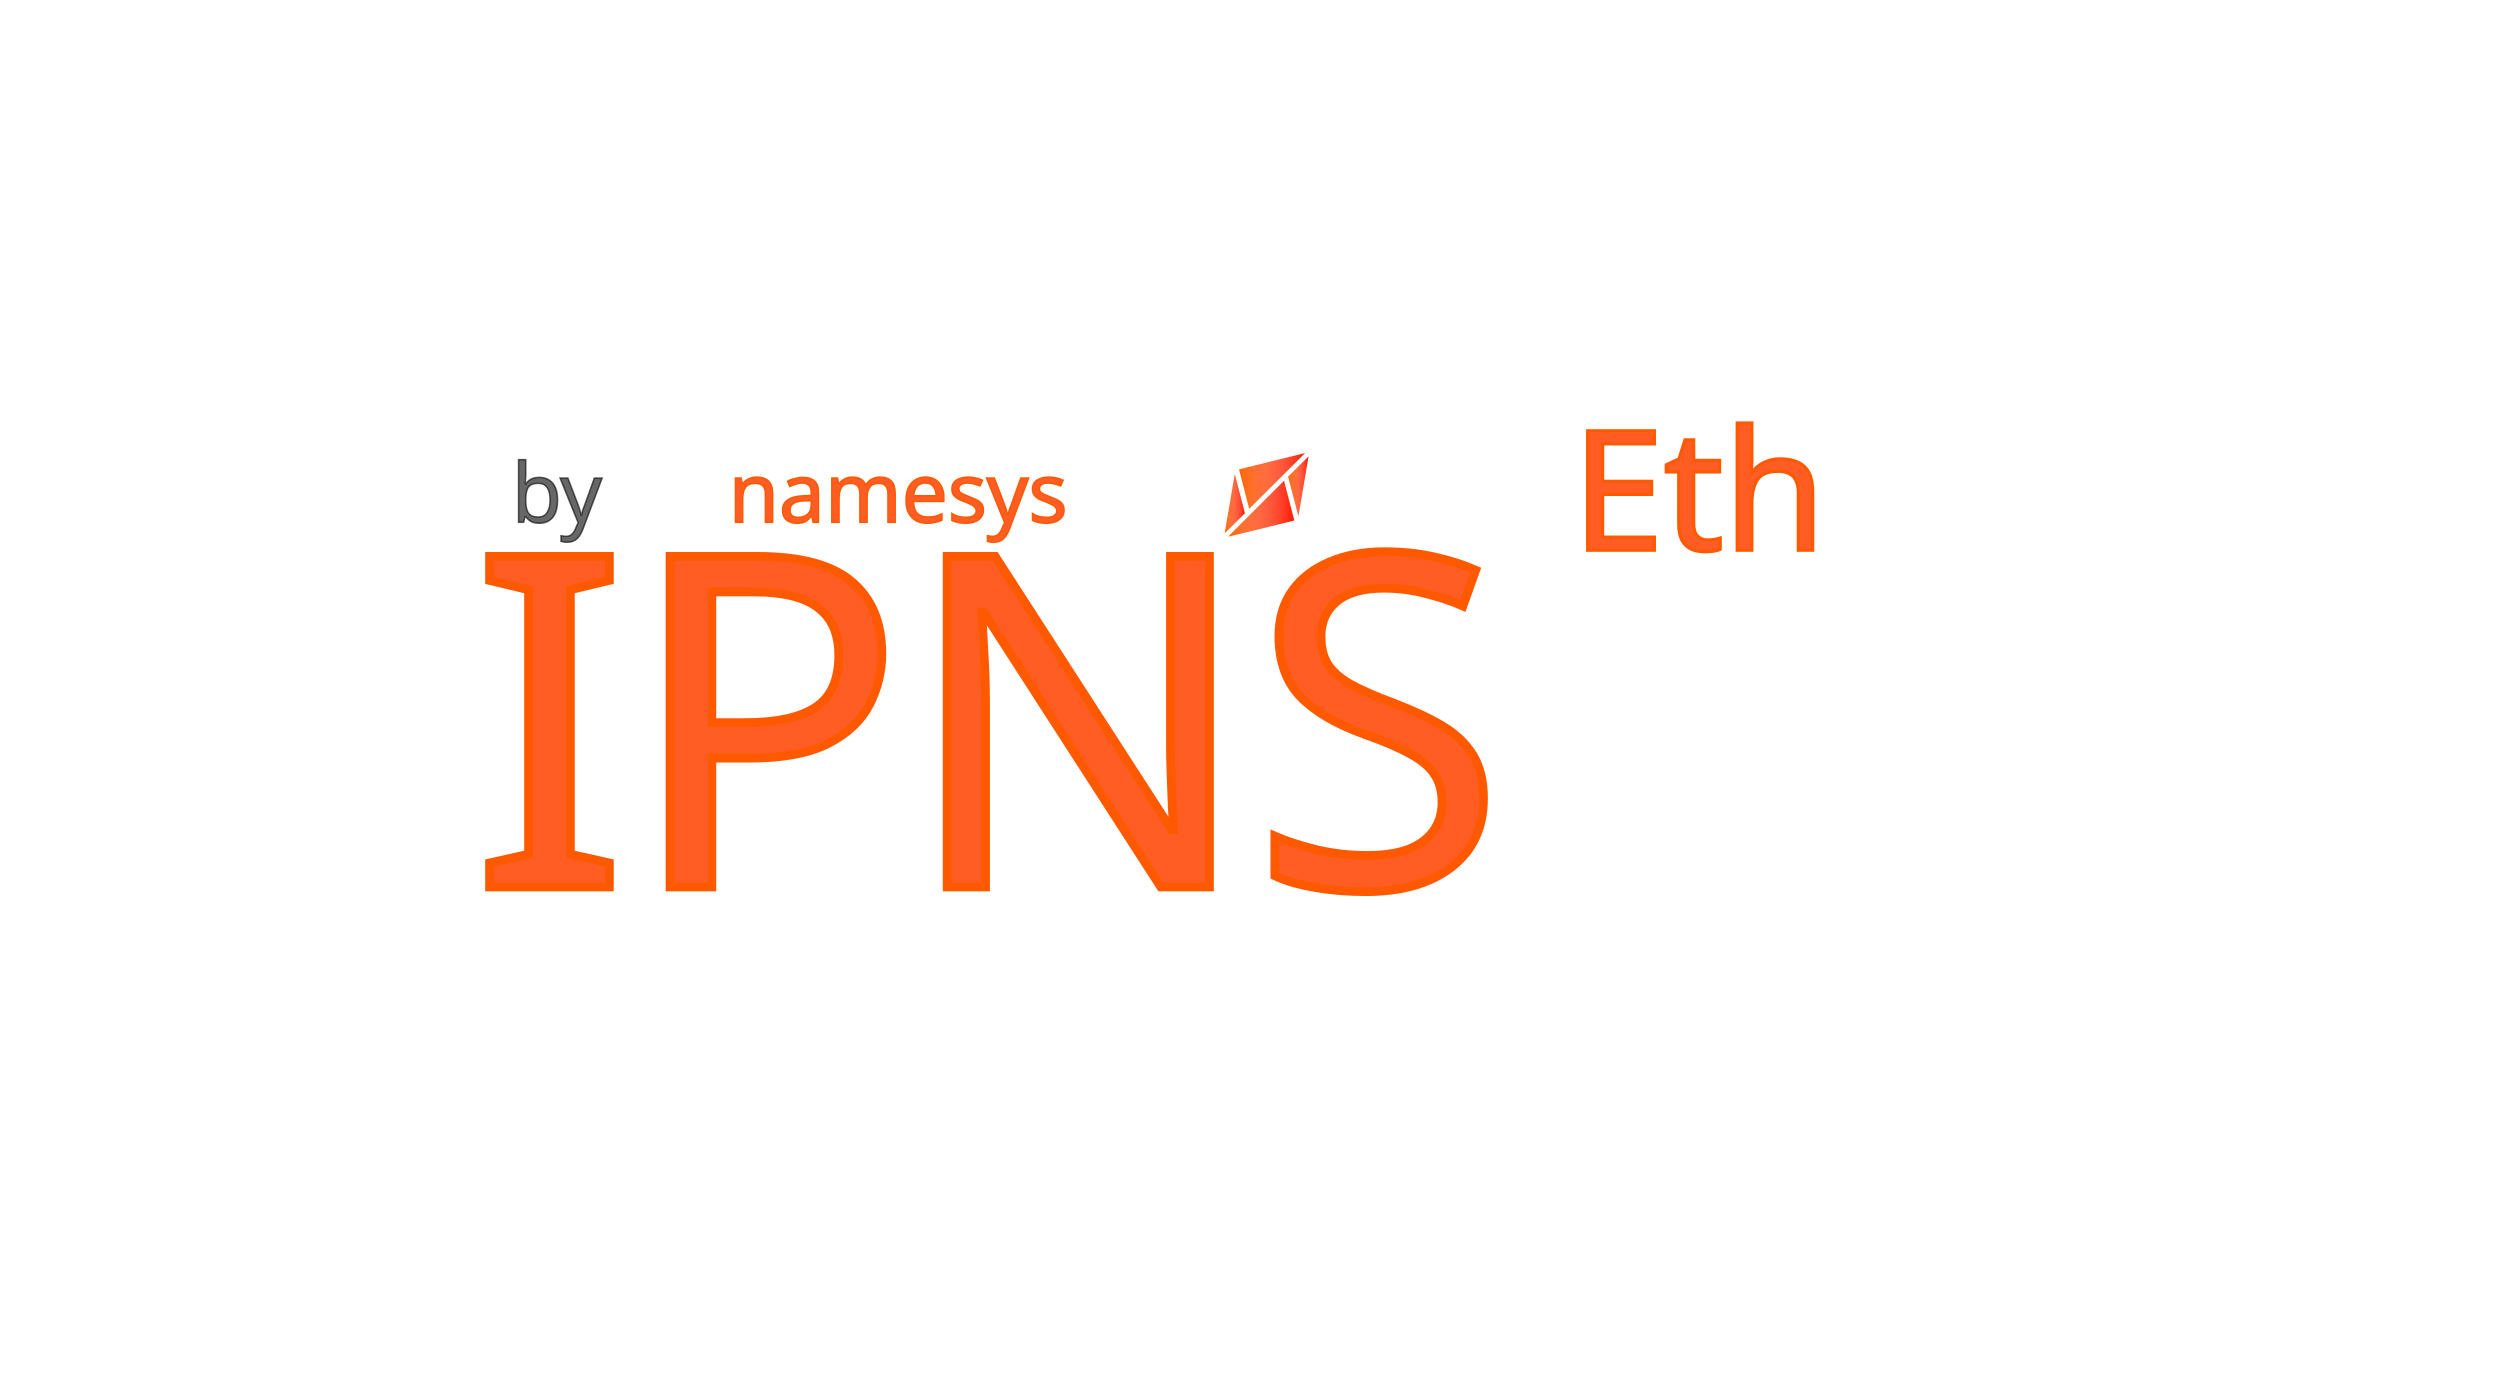
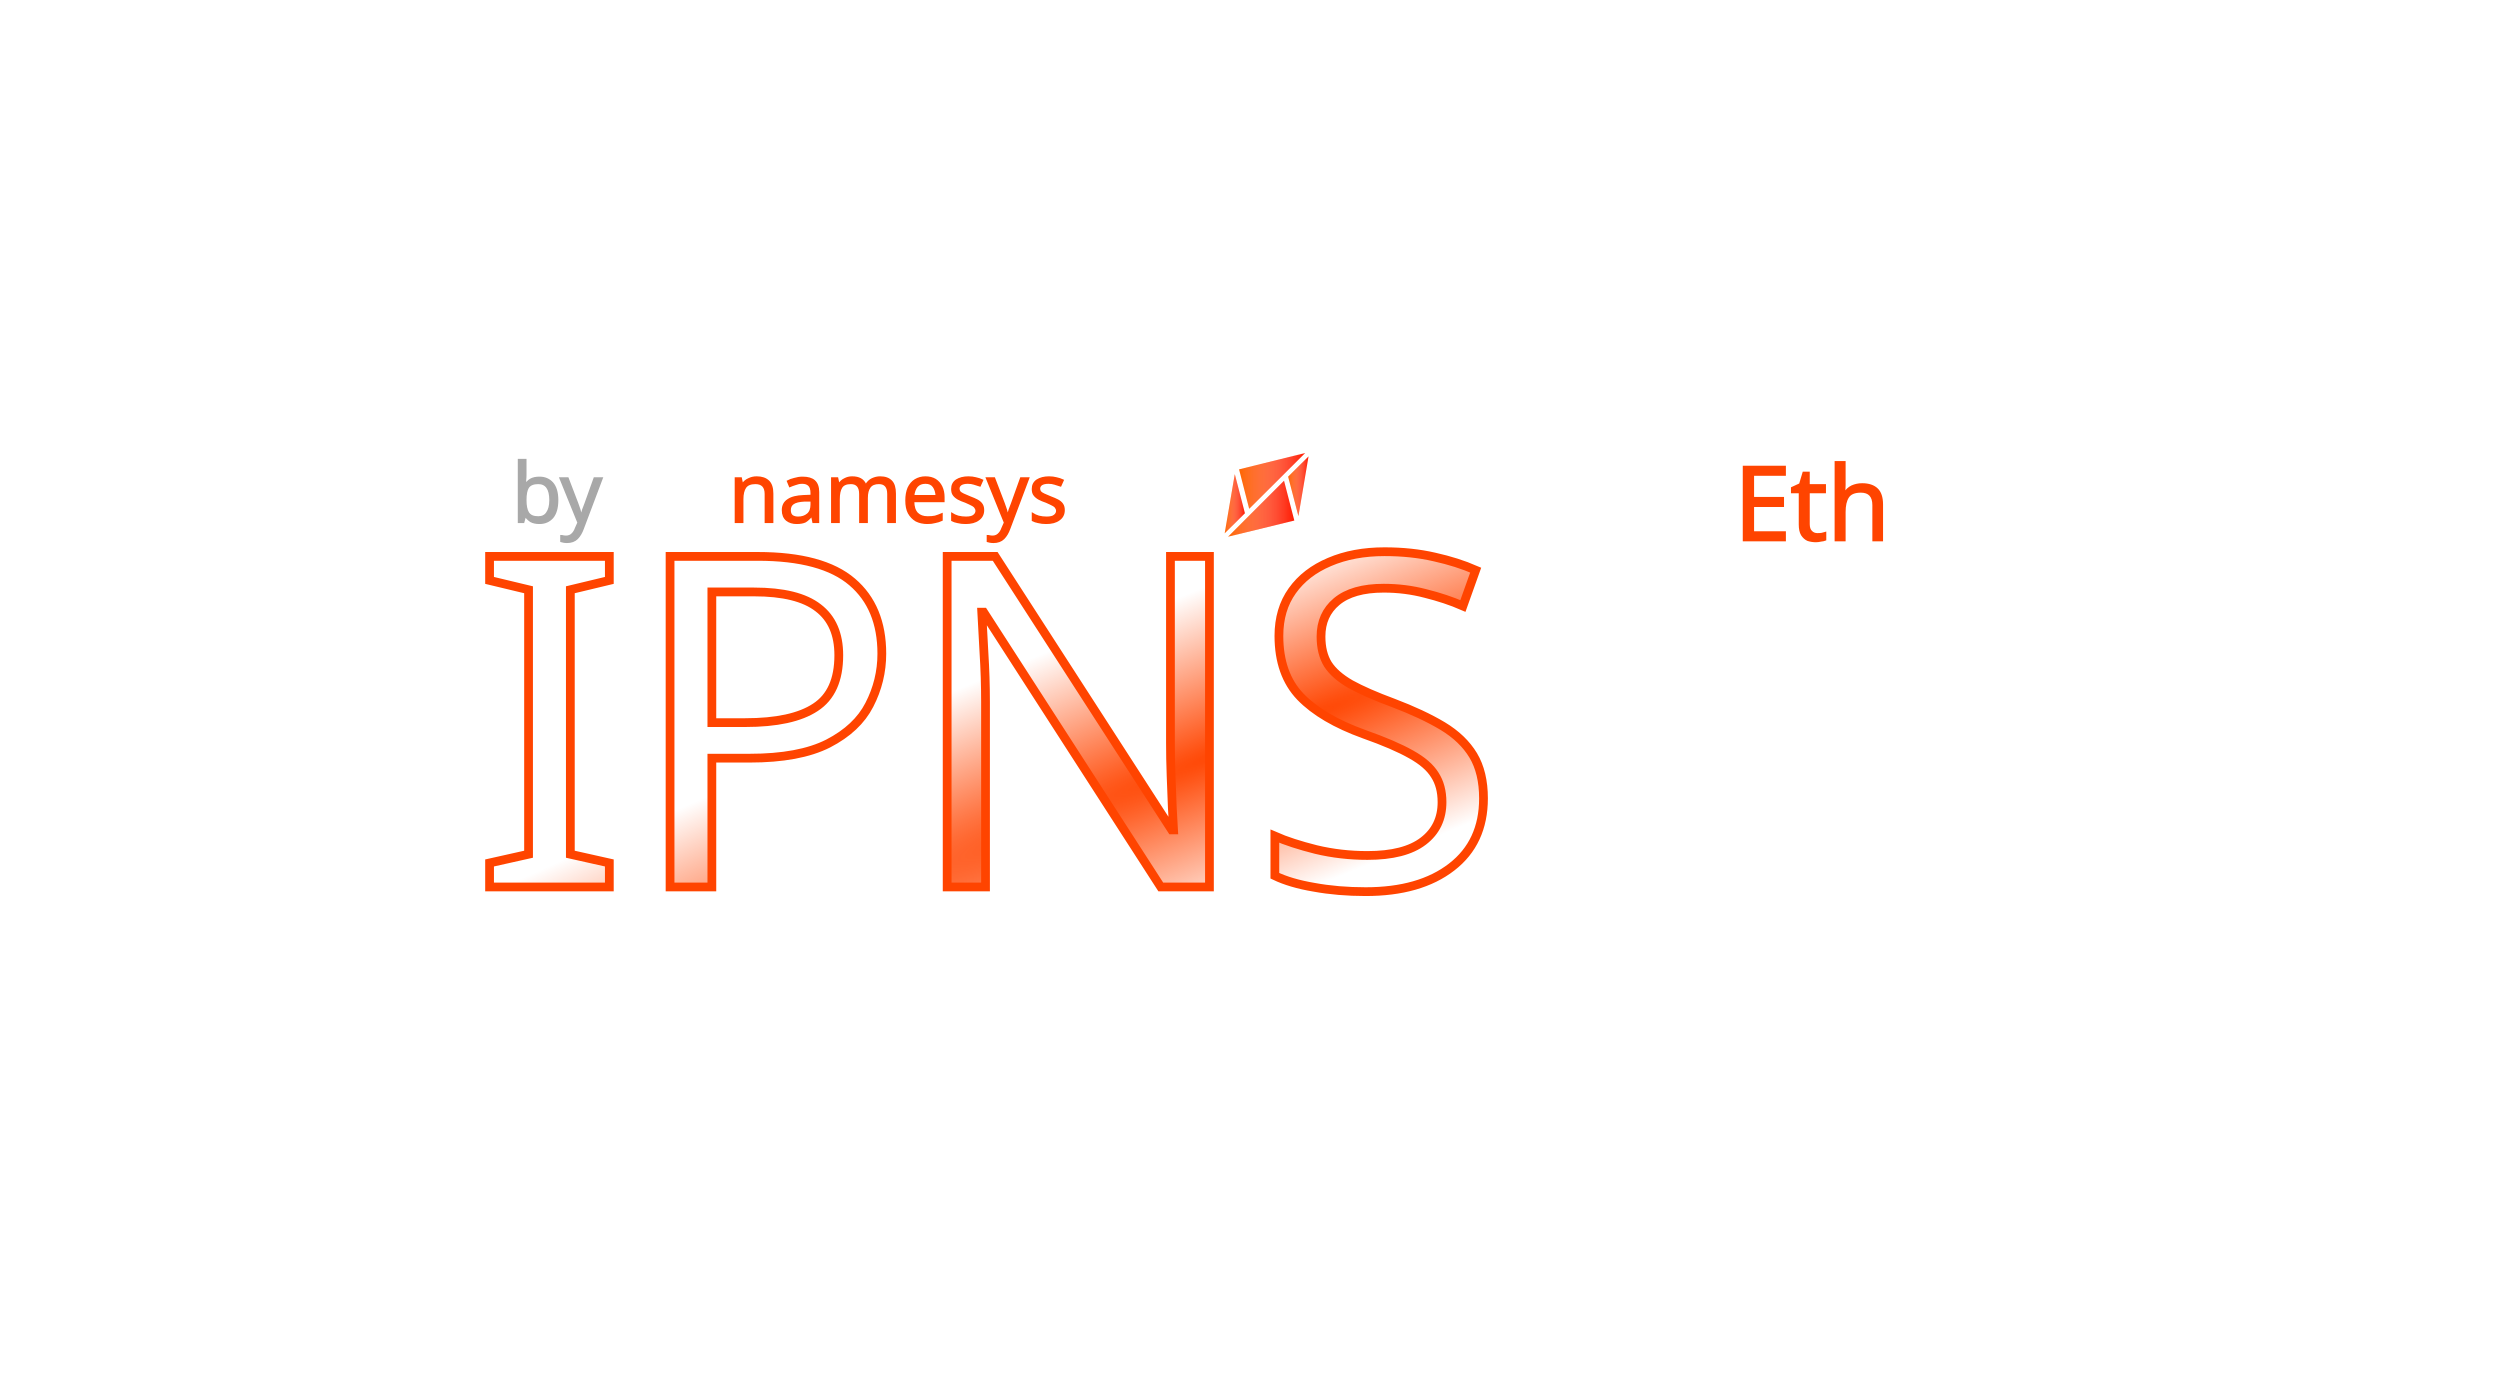
<svg xmlns="http://www.w3.org/2000/svg" xmlns:xlink="http://www.w3.org/1999/xlink" width="125.253mm" height="69.264mm" viewBox="0 0 125.253 69.264" version="1.1" id="svg6">
  <defs id="defs2">
+     <linearGradient id="linearGradient982">
+       <stop style="stop-color:#ff4400;stop-opacity:1;" offset="0" id="stop978" />
+       <stop style="stop-color:#ff4400;stop-opacity:0;" offset="1" id="stop980" />
+     </linearGradient>
    <linearGradient id="linearGradient1059">
      <stop style="stop-color:#000000;stop-opacity:1;" offset="0" id="stop1055" />
      <stop style="stop-color:#000000;stop-opacity:0;" offset="1" id="stop1057" />
    </linearGradient>
    <rect x="136.861" y="168.484" width="23.687" height="7.896" id="rect1202" />
    <linearGradient id="linearGradient1005">
      <stop style="stop-color:#000000;stop-opacity:1;" offset="0" id="stop1001" />
      <stop style="stop-color:#000000;stop-opacity:0;" offset="1" id="stop1003" />
    </linearGradient>
    <marker style="overflow:visible" id="Arrow2Mstart" refX="0" refY="0" orient="auto">
      <path transform="scale(0.6)" d="M 8.719,4.034 -2.207,0.016 8.719,-4.002 c -1.745,2.372 -1.735,5.617 -6e-7,8.035 z" style="fill:context-stroke;fill-rule:evenodd;stroke-width:0.625;stroke-linejoin:round" id="path1120" />
    </marker>
    <marker style="overflow:visible" id="Arrow2Lend" refX="0" refY="0" orient="auto">
      <path transform="matrix(-1.1,0,0,-1.1,-1.1,0)" d="M 8.719,4.034 -2.207,0.016 8.719,-4.002 c -1.745,2.372 -1.735,5.617 -6e-7,8.035 z" style="fill:context-stroke;fill-rule:evenodd;stroke-width:0.625;stroke-linejoin:round" id="path1117" />
    </marker>
    <marker style="overflow:visible" id="TriangleOutL" refX="0" refY="0" orient="auto">
      <path transform="scale(0.8)" style="fill:context-stroke;fill-rule:evenodd;stroke:context-stroke;stroke-width:1pt" d="M 5.77,0 -2.88,5 V -5 Z" id="path1238" />
    </marker>
    <marker style="overflow:visible" id="TriangleOutL-4" refX="0" refY="0" orient="auto">
      <path transform="scale(0.8)" style="fill:context-stroke;fill-rule:evenodd;stroke:context-stroke;stroke-width:1pt" d="M 5.77,0 -2.88,5 V -5 Z" id="path1238-7" />
    </marker>
    <marker style="overflow:visible" id="TriangleOutL-8" refX="0" refY="0" orient="auto">
      <path transform="scale(0.8)" style="fill:context-stroke;fill-rule:evenodd;stroke:context-stroke;stroke-width:1pt" d="M 5.77,0 -2.88,5 V -5 Z" id="path1238-3" />
    </marker>
    <marker style="overflow:visible" id="TriangleOutL-4-2" refX="0" refY="0" orient="auto">
      <path transform="scale(0.8)" style="fill:context-stroke;fill-rule:evenodd;stroke:context-stroke;stroke-width:1pt" d="M 5.77,0 -2.88,5 V -5 Z" id="path1238-7-8" />
    </marker>
    <linearGradient xlink:href="#linearGradient1005" id="linearGradient1007" x1="88.406" y1="45.401" x2="98.212" y2="45.401" gradientUnits="userSpaceOnUse" />
    <linearGradient xlink:href="#linearGradient1059" id="linearGradient1061" x1="86.907" y1="237.228" x2="177.445" y2="237.228" gradientUnits="userSpaceOnUse" />
    <clipPath clipPathUnits="userSpaceOnUse" id="clipPath35788">
      <g id="g35828" transform="matrix(1.421117,-0.1230152,0.1230152,1.421117,-808.5491,206.9635)" style="fill:#ff7e00;fill-opacity:1;stroke:#ff4700;stroke-width:1;stroke-linecap:round;stroke-linejoin:round;stroke-miterlimit:4;stroke-dasharray:none;stroke-opacity:1">
        <g id="g35826" style="fill:#ff7e00;fill-opacity:1;stroke:#ff4700;stroke-width:1;stroke-linecap:round;stroke-linejoin:round;stroke-miterlimit:4;stroke-dasharray:none;stroke-opacity:1">
          <text xml:space="preserve" style="font-size:63.143px;line-height:1.25;font-family:Palatino;-inkscape-font-specification:Palatino;font-variant-ligatures:none;text-align:center;letter-spacing:-1.759px;text-anchor:middle;fill:#ff7e00;fill-opacity:1;stroke:#ff4700;stroke-width:1;stroke-linecap:round;stroke-linejoin:round;stroke-miterlimit:4;stroke-dasharray:none;stroke-opacity:1" x="128.383" y="164.957" id="text35792" transform="scale(0.9657041,1.035514)">
            <tspan id="tspan35790" x="127.504" y="164.957" style="font-style:normal;font-variant:normal;font-weight:normal;font-stretch:normal;font-family:'NGC 292';-inkscape-font-specification:'NGC 292, ';fill:#ff7e00;fill-opacity:1;stroke:#ff4700;stroke-width:1;stroke-linecap:round;stroke-linejoin:round;stroke-miterlimit:4;stroke-dasharray:none;stroke-opacity:1">C</tspan>
          </text>
          <text xml:space="preserve" style="font-size:63.143px;line-height:1.25;font-family:Palatino;-inkscape-font-specification:Palatino;font-variant-ligatures:none;text-align:center;letter-spacing:-1.759px;text-anchor:middle;fill:#ff7e00;fill-opacity:1;stroke:#ff4700;stroke-width:1;stroke-linecap:round;stroke-linejoin:round;stroke-miterlimit:4;stroke-dasharray:none;stroke-opacity:1" x="177.368" y="164.957" id="text35796" transform="scale(0.9657041,1.035514)">
            <tspan id="tspan35794" x="176.488" y="164.957" style="font-style:normal;font-variant:normal;font-weight:normal;font-stretch:normal;font-family:'NGC 292';-inkscape-font-specification:'NGC 292, ';fill:#ff7e00;fill-opacity:1;stroke:#ff4700;stroke-width:1;stroke-linecap:round;stroke-linejoin:round;stroke-miterlimit:4;stroke-dasharray:none;stroke-opacity:1">C</tspan>
          </text>
          <text xml:space="preserve" style="font-size:63.143px;line-height:1.25;font-family:Palatino;-inkscape-font-specification:Palatino;font-variant-ligatures:none;text-align:center;letter-spacing:-1.759px;text-anchor:middle;fill:#ff7e00;fill-opacity:1;stroke:#ff4700;stroke-width:1;stroke-linecap:round;stroke-linejoin:round;stroke-miterlimit:4;stroke-dasharray:none;stroke-opacity:1" x="226.352" y="164.957" id="text35800" transform="scale(0.9657041,1.035514)">
            <tspan id="tspan35798" x="225.473" y="164.957" style="font-style:normal;font-variant:normal;font-weight:normal;font-stretch:normal;font-family:'NGC 292';-inkscape-font-specification:'NGC 292, ';fill:#ff7e00;fill-opacity:1;stroke:#ff4700;stroke-width:1;stroke-linecap:round;stroke-linejoin:round;stroke-miterlimit:4;stroke-dasharray:none;stroke-opacity:1">I</tspan>
          </text>
          <text xml:space="preserve" style="font-size:63.143px;line-height:1.25;font-family:Palatino;-inkscape-font-specification:Palatino;font-variant-ligatures:none;text-align:center;letter-spacing:-1.759px;text-anchor:middle;fill:#ff7e00;fill-opacity:1;stroke:#ff4700;stroke-width:1;stroke-linecap:round;stroke-linejoin:round;stroke-miterlimit:4;stroke-dasharray:none;stroke-opacity:1" x="275.364" y="164.8" id="text35804" transform="scale(0.9657041,1.035514)">
            <tspan id="tspan35802" x="274.484" y="164.8" style="font-style:normal;font-variant:normal;font-weight:normal;font-stretch:normal;font-family:'NGC 292';-inkscape-font-specification:'NGC 292, ';fill:#ff7e00;fill-opacity:1;stroke:#ff4700;stroke-width:1;stroke-linecap:round;stroke-linejoin:round;stroke-miterlimit:4;stroke-dasharray:none;stroke-opacity:1">P</tspan>
          </text>
          <text xml:space="preserve" style="font-size:63.143px;line-height:1.25;font-family:Palatino;-inkscape-font-specification:Palatino;font-variant-ligatures:none;text-align:center;letter-spacing:-1.759px;text-anchor:middle;fill:#ff7e00;fill-opacity:1;stroke:#ff4700;stroke-width:1;stroke-linecap:round;stroke-linejoin:round;stroke-miterlimit:4;stroke-dasharray:none;stroke-opacity:1" x="324.37" y="164.957" id="text35808" transform="scale(0.9657041,1.035514)">
            <tspan id="tspan35806" x="323.49" y="164.957" style="font-style:normal;font-variant:normal;font-weight:normal;font-stretch:normal;font-family:'NGC 292';-inkscape-font-specification:'NGC 292, ';fill:#ff7e00;fill-opacity:1;stroke:#ff4700;stroke-width:1;stroke-linecap:round;stroke-linejoin:round;stroke-miterlimit:4;stroke-dasharray:none;stroke-opacity:1">2</tspan>
          </text>
          <text xml:space="preserve" style="font-size:63.143px;line-height:1.25;font-family:Palatino;-inkscape-font-specification:Palatino;font-variant-ligatures:none;text-align:center;letter-spacing:-1.759px;text-anchor:middle;fill:#ff7e00;fill-opacity:1;stroke:#ff4700;stroke-width:1;stroke-linecap:round;stroke-linejoin:round;stroke-miterlimit:4;stroke-dasharray:none;stroke-opacity:1" x="226.352" y="72.139" id="text35812" transform="scale(0.9657041,1.035514)">
            <tspan id="tspan35810" x="225.473" y="72.139" style="font-style:normal;font-variant:normal;font-weight:normal;font-stretch:normal;font-family:'NGC 292';-inkscape-font-specification:'NGC 292, ';fill:#ff7e00;fill-opacity:1;stroke:#ff4700;stroke-width:1;stroke-linecap:round;stroke-linejoin:round;stroke-miterlimit:4;stroke-dasharray:none;stroke-opacity:1">C</tspan>
          </text>
          <text xml:space="preserve" style="font-size:63.143px;line-height:1.25;font-family:Palatino;-inkscape-font-specification:Palatino;font-variant-ligatures:none;text-align:center;letter-spacing:-1.759px;text-anchor:middle;fill:#ff7e00;fill-opacity:1;stroke:#ff4700;stroke-width:1;stroke-linecap:round;stroke-linejoin:round;stroke-miterlimit:4;stroke-dasharray:none;stroke-opacity:1" x="226.352" y="118.583" id="text35816" transform="scale(0.9657041,1.035514)">
            <tspan id="tspan35814" x="225.473" y="118.583" style="font-style:normal;font-variant:normal;font-weight:normal;font-stretch:normal;font-family:'NGC 292';-inkscape-font-specification:'NGC 292, ';fill:#ff7e00;fill-opacity:1;stroke:#ff4700;stroke-width:1;stroke-linecap:round;stroke-linejoin:round;stroke-miterlimit:4;stroke-dasharray:none;stroke-opacity:1">C</tspan>
          </text>
          <text xml:space="preserve" style="font-size:63.143px;line-height:1.25;font-family:Palatino;-inkscape-font-specification:Palatino;font-variant-ligatures:none;text-align:center;letter-spacing:-1.759px;text-anchor:middle;fill:#ff7e00;fill-opacity:1;stroke:#ff4700;stroke-width:1;stroke-linecap:round;stroke-linejoin:round;stroke-miterlimit:4;stroke-dasharray:none;stroke-opacity:1" x="226.379" y="211.142" id="text35820" transform="scale(0.9657041,1.035514)">
            <tspan id="tspan35818" x="225.5" y="211.142" style="font-style:normal;font-variant:normal;font-weight:normal;font-stretch:normal;font-family:'NGC 292';-inkscape-font-specification:'NGC 292, ';fill:#ff7e00;fill-opacity:1;stroke:#ff4700;stroke-width:1;stroke-linecap:round;stroke-linejoin:round;stroke-miterlimit:4;stroke-dasharray:none;stroke-opacity:1">P</tspan>
          </text>
          <text xml:space="preserve" style="font-size:63.143px;line-height:1.25;font-family:Palatino;-inkscape-font-specification:Palatino;font-variant-ligatures:none;text-align:center;letter-spacing:-1.759px;text-anchor:middle;fill:#ff7e00;fill-opacity:1;stroke:#ff4700;stroke-width:1;stroke-linecap:round;stroke-linejoin:round;stroke-miterlimit:4;stroke-dasharray:none;stroke-opacity:1" x="226.4" y="256.892" id="text35824" transform="scale(0.9657041,1.035514)">
            <tspan id="tspan35822" x="225.521" y="256.892" style="font-style:normal;font-variant:normal;font-weight:normal;font-stretch:normal;font-family:'NGC 292';-inkscape-font-specification:'NGC 292, ';fill:#ff7e00;fill-opacity:1;stroke:#ff4700;stroke-width:1;stroke-linecap:round;stroke-linejoin:round;stroke-miterlimit:4;stroke-dasharray:none;stroke-opacity:1">2</tspan>
          </text>
        </g>
      </g>
    </clipPath>
    <linearGradient xlink:href="#linearGradient1683" id="linearGradient1685" x1="135.837" y1="169.51" x2="164.278" y2="169.51" gradientUnits="userSpaceOnUse" gradientTransform="matrix(2.7904655e30,0,0,0,-5.4295558e32,20)" />
    <linearGradient id="linearGradient1683">
      <stop style="stop-color:#ff6500;stop-opacity:1;" offset="0" id="stop1679" />
      <stop style="stop-color:#ff6500;stop-opacity:0;" offset="1" id="stop1681" />
    </linearGradient>
    <linearGradient xlink:href="#linearGradient1683" id="linearGradient1687" x1="156.045" y1="138.172" x2="248.852" y2="138.172" gradientUnits="userSpaceOnUse" gradientTransform="matrix(2.7904655e30,0,0,0,-5.4295558e32,20)" />
    <linearGradient xlink:href="#linearGradient1683" id="linearGradient1689" x1="140.577" y1="176.339" x2="233.634" y2="176.339" gradientUnits="userSpaceOnUse" gradientTransform="matrix(2.7904655e30,0,0,0,-5.4295558e32,20)" />
    <linearGradient xlink:href="#linearGradient1683" id="linearGradient1691" x1="224.902" y1="145.488" x2="253.592" y2="145.488" gradientUnits="userSpaceOnUse" spreadMethod="reflect" gradientTransform="matrix(2.7904655e30,0,0,0,-5.4295558e32,20)" />
    <linearGradient xlink:href="#linearGradient1928" id="linearGradient1916" x1="219.164" y1="233.649" x2="247.605" y2="233.649" gradientUnits="userSpaceOnUse" gradientTransform="matrix(2.7904655e30,0,0,0,-7.7547576e32,20)" />
    <linearGradient id="linearGradient1928">
      <stop style="stop-color:#ff1a00;stop-opacity:0;" offset="0" id="stop1926" />
      <stop style="stop-color:#ff1a00;stop-opacity:1;" offset="1" id="stop1924" />
    </linearGradient>
    <linearGradient xlink:href="#linearGradient1928" id="linearGradient1918" x1="239.372" y1="202.311" x2="332.179" y2="202.311" gradientUnits="userSpaceOnUse" gradientTransform="matrix(2.7904655e30,0,0,0,-7.7547576e32,20)" />
    <linearGradient xlink:href="#linearGradient1928" id="linearGradient1920" x1="223.904" y1="240.478" x2="316.96" y2="240.478" gradientUnits="userSpaceOnUse" gradientTransform="matrix(2.7904655e30,0,0,0,-7.7547576e32,20)" />
    <linearGradient xlink:href="#linearGradient1928" id="linearGradient1922" x1="308.229" y1="209.627" x2="336.919" y2="209.627" gradientUnits="userSpaceOnUse" gradientTransform="matrix(2.7904655e30,0,0,0,-7.7547576e32,20)" />
    <linearGradient xlink:href="#linearGradient1683" id="linearGradient1685-5" x1="135.837" y1="169.51" x2="164.278" y2="169.51" gradientUnits="userSpaceOnUse" gradientTransform="matrix(2.193452,0,0,2.243876,-242.6321,-391.9656)" />
    <linearGradient xlink:href="#linearGradient1683" id="linearGradient1687-1" x1="156.045" y1="138.172" x2="248.852" y2="138.172" gradientUnits="userSpaceOnUse" gradientTransform="matrix(2.193452,0,0,2.243876,-242.6321,-391.9656)" />
    <linearGradient xlink:href="#linearGradient1683" id="linearGradient1689-9" x1="140.577" y1="176.339" x2="233.634" y2="176.339" gradientUnits="userSpaceOnUse" gradientTransform="matrix(2.193452,0,0,2.243876,-242.6321,-391.9656)" />
    <linearGradient xlink:href="#linearGradient1683" id="linearGradient1691-4" x1="224.902" y1="145.488" x2="253.592" y2="145.488" gradientUnits="userSpaceOnUse" spreadMethod="reflect" gradientTransform="matrix(2.193452,0,0,2.243876,-242.6321,-391.9656)" />
    <linearGradient xlink:href="#linearGradient1928" id="linearGradient1916-2" x1="219.164" y1="233.649" x2="247.605" y2="233.649" gradientUnits="userSpaceOnUse" gradientTransform="matrix(2.193452,0,0,2.243876,-425.4052,-535.8857)" />
    <linearGradient xlink:href="#linearGradient1928" id="linearGradient1918-0" x1="239.372" y1="202.311" x2="332.179" y2="202.311" gradientUnits="userSpaceOnUse" gradientTransform="matrix(2.193452,0,0,2.243876,-425.4052,-535.8857)" />
    <linearGradient xlink:href="#linearGradient1928" id="linearGradient1920-9" x1="223.904" y1="240.478" x2="316.96" y2="240.478" gradientUnits="userSpaceOnUse" gradientTransform="matrix(2.193452,0,0,2.243876,-425.4052,-535.8857)" />
    <linearGradient xlink:href="#linearGradient1928" id="linearGradient1922-6" x1="308.229" y1="209.627" x2="336.919" y2="209.627" gradientUnits="userSpaceOnUse" gradientTransform="matrix(2.193452,0,0,2.243876,-425.4052,-535.8857)" />
+     <radialGradient xlink:href="#linearGradient982" id="radialGradient986" cx="-1625.562" cy="97.812" fx="-1625.562" fy="97.812" r="36.549" gradientTransform="matrix(2.479462,-1.010854,0.08253421,0.2024432,2396.885,-1565.195)" gradientUnits="userSpaceOnUse" />
  </defs>
  <g id="layer1" transform="translate(1688.989,-61.02651)">
    <text xml:space="preserve" id="text1200" style="font-size:4.233px;line-height:1.25;font-family:Palatino;-inkscape-font-specification:Palatino;font-variant-ligatures:none;text-align:center;letter-spacing:-0.368px;white-space:pre;shape-inside:url(#rect1202);" />
    <g id="g997" transform="matrix(0.9962927,0,0,0.9673186,8.369856,-2.40749)" />
    <text xml:space="preserve" style="font-style:normal;font-variant:normal;font-weight:normal;font-stretch:normal;font-size:4.233px;line-height:1.05;font-family:SPOTNIK;-inkscape-font-specification:SPOTNIK;font-variant-ligatures:none;text-align:center;letter-spacing:0px;text-anchor:middle;stroke:#000000;stroke-width:0.265;stroke-linecap:round;stroke-linejoin:round;stroke-miterlimit:4;stroke-dasharray:none;stroke-opacity:1" x="-104.607" y="116.052" id="text2139-0-1-8-0" transform="rotate(-90)">
      <tspan style="font-style:normal;font-variant:normal;font-weight:normal;font-stretch:normal;font-family:SPOTNIK;-inkscape-font-specification:SPOTNIK;text-align:end;text-anchor:end;stroke:#000000;stroke-width:0.265;stroke-linecap:round;stroke-linejoin:round;stroke-miterlimit:4;stroke-dasharray:none;stroke-opacity:1" x="-104.607" y="116.052" id="tspan2163-0-2-5" />
    </text>
    <text xml:space="preserve" style="font-style:normal;font-variant:normal;font-weight:normal;font-stretch:normal;font-size:8.49px;line-height:1.05;font-family:SPOTNIK;-inkscape-font-specification:SPOTNIK;font-variant-ligatures:none;text-align:center;letter-spacing:0px;text-anchor:middle;stroke:#000000;stroke-width:0.2;stroke-linecap:round;stroke-linejoin:round;stroke-miterlimit:4;stroke-dasharray:none;stroke-opacity:1" x="-133.721" y="353.535" id="text2139-0-1-8-6-0-5-2-5-9" transform="rotate(-90)">
      <tspan style="font-style:normal;font-variant:normal;font-weight:normal;font-stretch:normal;font-family:'SF Mono';-inkscape-font-specification:'SF Mono';text-align:end;text-anchor:end;fill:#000000;fill-opacity:1;stroke:#000000;stroke-width:0.2;stroke-linecap:round;stroke-linejoin:round;stroke-miterlimit:4;stroke-dasharray:none;stroke-opacity:1" x="-133.721" y="353.535" id="tspan1073-1" />
    </text>
    <text xml:space="preserve" style="font-style:normal;font-variant:normal;font-weight:normal;font-stretch:normal;font-size:4.865px;line-height:0;font-family:SPOTNIK;-inkscape-font-specification:SPOTNIK;font-variant-ligatures:none;text-align:center;letter-spacing:0px;text-anchor:middle;fill:#000000;fill-opacity:1;stroke:#000000;stroke-width:0.305;stroke-linecap:round;stroke-linejoin:round;stroke-miterlimit:4;stroke-dasharray:none;stroke-opacity:1" x="-181.492" y="318.653" id="text2139-0-1-8-6-8-8-2-3-5-8" transform="rotate(-90)">
      <tspan style="font-style:normal;font-variant:normal;font-weight:normal;font-stretch:normal;line-height:1.05;font-family:sans-serif;-inkscape-font-specification:sans-serif;text-align:start;text-anchor:start;fill:#0069ff;fill-opacity:1;stroke:#0069ff;stroke-width:0.305;stroke-linecap:round;stroke-linejoin:round;stroke-miterlimit:4;stroke-dasharray:none;stroke-opacity:1" x="-181.492" y="318.653" id="tspan1005-7-1-7-9" />
    </text>
    <text xml:space="preserve" style="font-size:60.957px;line-height:1.25;font-family:Palatino;-inkscape-font-specification:Palatino;font-variant-ligatures:none;text-align:center;letter-spacing:-1.698px;text-anchor:middle;fill:#000000;fill-opacity:1;stroke:#ff0000;stroke-width:1;stroke-miterlimit:4;stroke-dasharray:none;stroke-opacity:1" x="-3.579" y="108.737" id="text3439-3">
      <tspan id="tspan3437-5" x="-3.579" y="108.737" style="font-style:normal;font-variant:normal;font-weight:normal;font-stretch:normal;font-family:'NGC 292';-inkscape-font-specification:'NGC 292, ';fill:#000000;fill-opacity:1;stroke:#ff0000;stroke-width:1;stroke-miterlimit:4;stroke-dasharray:none;stroke-opacity:1" />
    </text>
    <g id="g1207-9-6" transform="matrix(0,-0.4188646,1.089231,0,-358.6635,161.8053)" style="stroke:#ff0000;stroke-width:1.48;stroke-miterlimit:4;stroke-dasharray:none;stroke-opacity:1" />
    <g id="g1847" transform="matrix(-1024.365,0,0,0,188970.69,10.04484)">
      <path style="fill:url(#linearGradient1685);fill-opacity:1;fill-rule:evenodd;stroke:none;stroke-width:0;stroke-linecap:round;stroke-linejoin:round;stroke-miterlimit:4;stroke-dasharray:none;stroke-opacity:1" d="M 55.32,79.507 86.512,-102.719 117.704,17.67 Z" id="path1671" />
      <path style="fill:url(#linearGradient1687);fill-opacity:1;fill-rule:evenodd;stroke:none;stroke-width:0;stroke-linecap:round;stroke-linejoin:round;stroke-miterlimit:4;stroke-dasharray:none;stroke-opacity:1" d="M 99.645,-117.494 130.837,3.99 303.213,-167.839 Z" id="path1673" />
      <path style="fill:url(#linearGradient1689);fill-opacity:1;fill-rule:evenodd;stroke:none;stroke-width:0;stroke-linecap:round;stroke-linejoin:round;stroke-miterlimit:4;stroke-dasharray:none;stroke-opacity:1" d="M 65.717,89.904 238.093,-82.472 269.832,40.107 Z" id="path1675" />
      <path style="fill:url(#linearGradient1691);fill-opacity:1;fill-rule:evenodd;stroke:none;stroke-width:0;stroke-linecap:round;stroke-linejoin:round;stroke-miterlimit:4;stroke-dasharray:none;stroke-opacity:1" d="m 250.679,-95.058 62.931,-62.384 -31.192,183.867 z" id="path1677" />
      <path style="fill:url(#linearGradient1916);fill-opacity:1;fill-rule:evenodd;stroke:none;stroke-width:0;stroke-linecap:round;stroke-linejoin:round;stroke-miterlimit:4;stroke-dasharray:none;stroke-opacity:1" d="M 55.32,79.507 86.512,-102.719 117.704,17.67 Z" id="path1671-6" />
      <path style="fill:url(#linearGradient1918);fill-opacity:1;fill-rule:evenodd;stroke:none;stroke-width:0;stroke-linecap:round;stroke-linejoin:round;stroke-miterlimit:4;stroke-dasharray:none;stroke-opacity:1" d="M 99.645,-117.494 130.837,3.99 303.213,-167.839 Z" id="path1673-7" />
      <path style="fill:url(#linearGradient1920);fill-opacity:1;fill-rule:evenodd;stroke:none;stroke-width:0;stroke-linecap:round;stroke-linejoin:round;stroke-miterlimit:4;stroke-dasharray:none;stroke-opacity:1" d="M 65.717,89.904 238.093,-82.472 269.832,40.107 Z" id="path1675-2" />
      <path style="fill:url(#linearGradient1922);fill-opacity:1;fill-rule:evenodd;stroke:none;stroke-width:0;stroke-linecap:round;stroke-linejoin:round;stroke-miterlimit:4;stroke-dasharray:none;stroke-opacity:1" d="m 250.679,-95.058 62.931,-62.384 -31.192,183.867 z" id="path1677-8" />
    </g>
    <g id="g3066-5" transform="matrix(0,0.3652237,-0.5711091,0,464.027,270.5803)" style="stroke:#9a9a9a;stroke-opacity:0.169" />
    <g id="g4095" transform="translate(-1789.111,15.71079)">
      <g id="g1684-4-1" transform="matrix(1.418361,0,0,1.418361,-585.7017,-475.8042)" />
    </g>
-     <text xml:space="preserve" style="font-size:4.141px;line-height:1.25;font-family:Palatino;-inkscape-font-specification:Palatino;font-variant-ligatures:none;text-align:center;letter-spacing:-0.027px;text-anchor:middle;fill:#ff4400;fill-opacity:0.863;stroke:#ff5900;stroke-width:0.078;stroke-miterlimit:4;stroke-dasharray:none;stroke-opacity:1" x="-1641.446" y="87.196" id="text847">
-       <tspan id="tspan845" x="-1641.459" y="87.196" style="font-style:normal;font-variant:normal;font-weight:normal;font-stretch:normal;font-size:4.141px;font-family:'NGC 292';-inkscape-font-specification:'NGC 292, ';fill:#ff4400;fill-opacity:0.863;stroke:#ff5900;stroke-width:0.078;stroke-miterlimit:4;stroke-dasharray:none;stroke-opacity:1">namesys</tspan>
+     <text xml:space="preserve" style="font-size:4.141px;line-height:1.25;font-family:Palatino;-inkscape-font-specification:Palatino;font-variant-ligatures:none;text-align:center;letter-spacing:-0.027px;text-anchor:middle;fill:#ff4400;fill-opacity:1;stroke:#ff4400;stroke-width:0.078;stroke-miterlimit:4;stroke-dasharray:none;stroke-opacity:1;" x="-1641.446" y="87.196" id="text847">
+       <tspan id="tspan845" x="-1641.459" y="87.196" style="font-style:normal;font-variant:normal;font-weight:normal;font-stretch:normal;font-size:4.141px;font-family:'NGC 292';-inkscape-font-specification:'NGC 292, ';fill:#ff4400;fill-opacity:1;stroke:#ff4400;stroke-width:0.078;stroke-miterlimit:4;stroke-dasharray:none;stroke-opacity:1;">namesys</tspan>
    </text>
-     <text xml:space="preserve" style="font-size:4.141px;line-height:1.25;font-family:Palatino;-inkscape-font-specification:Palatino;font-variant-ligatures:none;text-align:center;letter-spacing:-0.027px;text-anchor:middle;fill:#000000;fill-opacity:0.597;stroke:#000000;stroke-width:0.078;stroke-miterlimit:4;stroke-dasharray:none;stroke-opacity:0.596" x="-1658.544" y="87.198" id="text847-8">
-       <tspan id="tspan845-40" x="-1658.557" y="87.198" style="font-style:normal;font-variant:normal;font-weight:normal;font-stretch:normal;font-size:4.141px;font-family:'NGC 292';-inkscape-font-specification:'NGC 292, ';fill:#000000;fill-opacity:0.597;stroke:#000000;stroke-width:0.078;stroke-miterlimit:4;stroke-dasharray:none;stroke-opacity:0.596">by</tspan>
+     <text xml:space="preserve" style="font-size:4.141px;line-height:1.25;font-family:Palatino;-inkscape-font-specification:Palatino;font-variant-ligatures:none;text-align:center;letter-spacing:-0.027px;text-anchor:middle;fill:#a8a8a8;fill-opacity:1;stroke:#a8a8a8;stroke-width:0.078;stroke-miterlimit:4;stroke-dasharray:none;stroke-opacity:1;" x="-1658.544" y="87.198" id="text847-8">
+       <tspan id="tspan845-40" x="-1658.557" y="87.198" style="font-style:normal;font-variant:normal;font-weight:normal;font-stretch:normal;font-size:4.141px;font-family:'NGC 292';-inkscape-font-specification:'NGC 292, ';fill:#a8a8a8;fill-opacity:1;stroke:#a8a8a8;stroke-width:0.078;stroke-miterlimit:4;stroke-dasharray:none;stroke-opacity:1;">by</tspan>
    </text>
    <g id="g1847-0" transform="matrix(0.0162707,0,0,0.0162707,-1628.532,86.45372)">
      <path style="fill:url(#linearGradient1685-5);fill-opacity:1;fill-rule:evenodd;stroke:none;stroke-width:0;stroke-linecap:round;stroke-linejoin:round;stroke-miterlimit:4;stroke-dasharray:none;stroke-opacity:1" d="M 55.32,79.507 86.512,-102.719 117.704,17.67 Z" id="path1671-61" />
      <path style="fill:url(#linearGradient1687-1);fill-opacity:1;fill-rule:evenodd;stroke:none;stroke-width:0;stroke-linecap:round;stroke-linejoin:round;stroke-miterlimit:4;stroke-dasharray:none;stroke-opacity:1" d="M 99.645,-117.494 130.837,3.99 303.213,-167.839 Z" id="path1673-9" />
      <path style="fill:url(#linearGradient1689-9);fill-opacity:1;fill-rule:evenodd;stroke:none;stroke-width:0;stroke-linecap:round;stroke-linejoin:round;stroke-miterlimit:4;stroke-dasharray:none;stroke-opacity:1" d="M 65.717,89.904 238.093,-82.472 269.832,40.107 Z" id="path1675-0" />
      <path style="fill:url(#linearGradient1691-4);fill-opacity:1;fill-rule:evenodd;stroke:none;stroke-width:0;stroke-linecap:round;stroke-linejoin:round;stroke-miterlimit:4;stroke-dasharray:none;stroke-opacity:1" d="m 250.679,-95.058 62.931,-62.384 -31.192,183.867 z" id="path1677-2" />
      <path style="fill:url(#linearGradient1916-2);fill-opacity:1;fill-rule:evenodd;stroke:none;stroke-width:0;stroke-linecap:round;stroke-linejoin:round;stroke-miterlimit:4;stroke-dasharray:none;stroke-opacity:1" d="M 55.32,79.507 86.512,-102.719 117.704,17.67 Z" id="path1671-6-3" />
      <path style="fill:url(#linearGradient1918-0);fill-opacity:1;fill-rule:evenodd;stroke:none;stroke-width:0;stroke-linecap:round;stroke-linejoin:round;stroke-miterlimit:4;stroke-dasharray:none;stroke-opacity:1" d="M 99.645,-117.494 130.837,3.99 303.213,-167.839 Z" id="path1673-7-7" />
      <path style="fill:url(#linearGradient1920-9);fill-opacity:1;fill-rule:evenodd;stroke:none;stroke-width:0;stroke-linecap:round;stroke-linejoin:round;stroke-miterlimit:4;stroke-dasharray:none;stroke-opacity:1" d="M 65.717,89.904 238.093,-82.472 269.832,40.107 Z" id="path1675-2-2" />
      <path style="fill:url(#linearGradient1922-6);fill-opacity:1;fill-rule:evenodd;stroke:none;stroke-width:0;stroke-linecap:round;stroke-linejoin:round;stroke-miterlimit:4;stroke-dasharray:none;stroke-opacity:1" d="m 250.679,-95.058 62.931,-62.384 -31.192,183.867 z" id="path1677-8-4" />
    </g>
-     <text xml:space="preserve" style="font-size:23.197px;line-height:1.25;font-family:Palatino;-inkscape-font-specification:Palatino;font-variant-ligatures:none;text-align:center;letter-spacing:-0.151px;text-anchor:middle;fill:#ff4400;fill-opacity:0.863;stroke:#ff5900;stroke-width:0.439;stroke-miterlimit:4;stroke-dasharray:none;stroke-opacity:1" x="-1625.206" y="105.467" id="text847-6-8">
-       <tspan id="tspan845-4-9" x="-1625.282" y="105.467" style="font-style:normal;font-variant:normal;font-weight:normal;font-stretch:normal;font-size:23.197px;font-family:'NGC 292';-inkscape-font-specification:'NGC 292, ';fill:#ff4400;fill-opacity:0.863;stroke:#ff5900;stroke-width:0.439;stroke-miterlimit:4;stroke-dasharray:none;stroke-opacity:1">IPNS</tspan>
+     <text xml:space="preserve" style="font-size:23.197px;line-height:1.25;font-family:Palatino;-inkscape-font-specification:Palatino;font-variant-ligatures:none;text-align:center;letter-spacing:-0.151px;text-anchor:middle;fill:url(#radialGradient986);fill-opacity:1;stroke:#ff4400;stroke-width:0.439;stroke-miterlimit:4;stroke-dasharray:none;stroke-opacity:1" x="-1625.206" y="105.467" id="text847-6-8">
+       <tspan id="tspan845-4-9" x="-1625.282" y="105.467" style="font-style:normal;font-variant:normal;font-weight:normal;font-stretch:normal;font-size:23.197px;font-family:'NGC 292';-inkscape-font-specification:'NGC 292, ';fill:url(#radialGradient986);fill-opacity:1;stroke:#ff4400;stroke-width:0.439;stroke-miterlimit:4;stroke-dasharray:none;stroke-opacity:1">IPNS</tspan>
    </text>
-     <text xml:space="preserve" style="font-size:8.391px;line-height:1.25;font-family:Palatino;-inkscape-font-specification:Palatino;font-variant-ligatures:none;text-align:center;letter-spacing:-0.055px;text-anchor:middle;fill:#ff4400;fill-opacity:0.863;stroke:#ff5900;stroke-width:0.159;stroke-miterlimit:4;stroke-dasharray:none;stroke-opacity:1" x="-1598.705" y="88.595" id="text847-6-8-3">
-       <tspan id="tspan845-4-9-7" x="-1598.733" y="88.595" style="font-style:normal;font-variant:normal;font-weight:normal;font-stretch:normal;font-size:8.391px;font-family:'NGC 292';-inkscape-font-specification:'NGC 292, ';fill:#ff4400;fill-opacity:0.863;stroke:#ff5900;stroke-width:0.159;stroke-miterlimit:4;stroke-dasharray:none;stroke-opacity:1">Eth</tspan>
+     <text xml:space="preserve" style="font-size:5.16px;line-height:1.25;font-family:Palatino;-inkscape-font-specification:Palatino;font-variant-ligatures:none;text-align:center;letter-spacing:-0.034px;text-anchor:middle;fill:#ff4400;fill-opacity:1;stroke:#ff4400;stroke-width:0.098;stroke-miterlimit:4;stroke-dasharray:none;stroke-opacity:1" x="-1595.023" y="88.097" id="text847-6-8-3">
+       <tspan id="tspan845-4-9-7" x="-1595.04" y="88.097" style="font-style:normal;font-variant:normal;font-weight:normal;font-stretch:normal;font-size:5.16px;font-family:'NGC 292';-inkscape-font-specification:'NGC 292, ';fill:#ff4400;fill-opacity:1;stroke:#ff4400;stroke-width:0.098;stroke-miterlimit:4;stroke-dasharray:none;stroke-opacity:1">Eth</tspan>
    </text>
  </g>
</svg>
